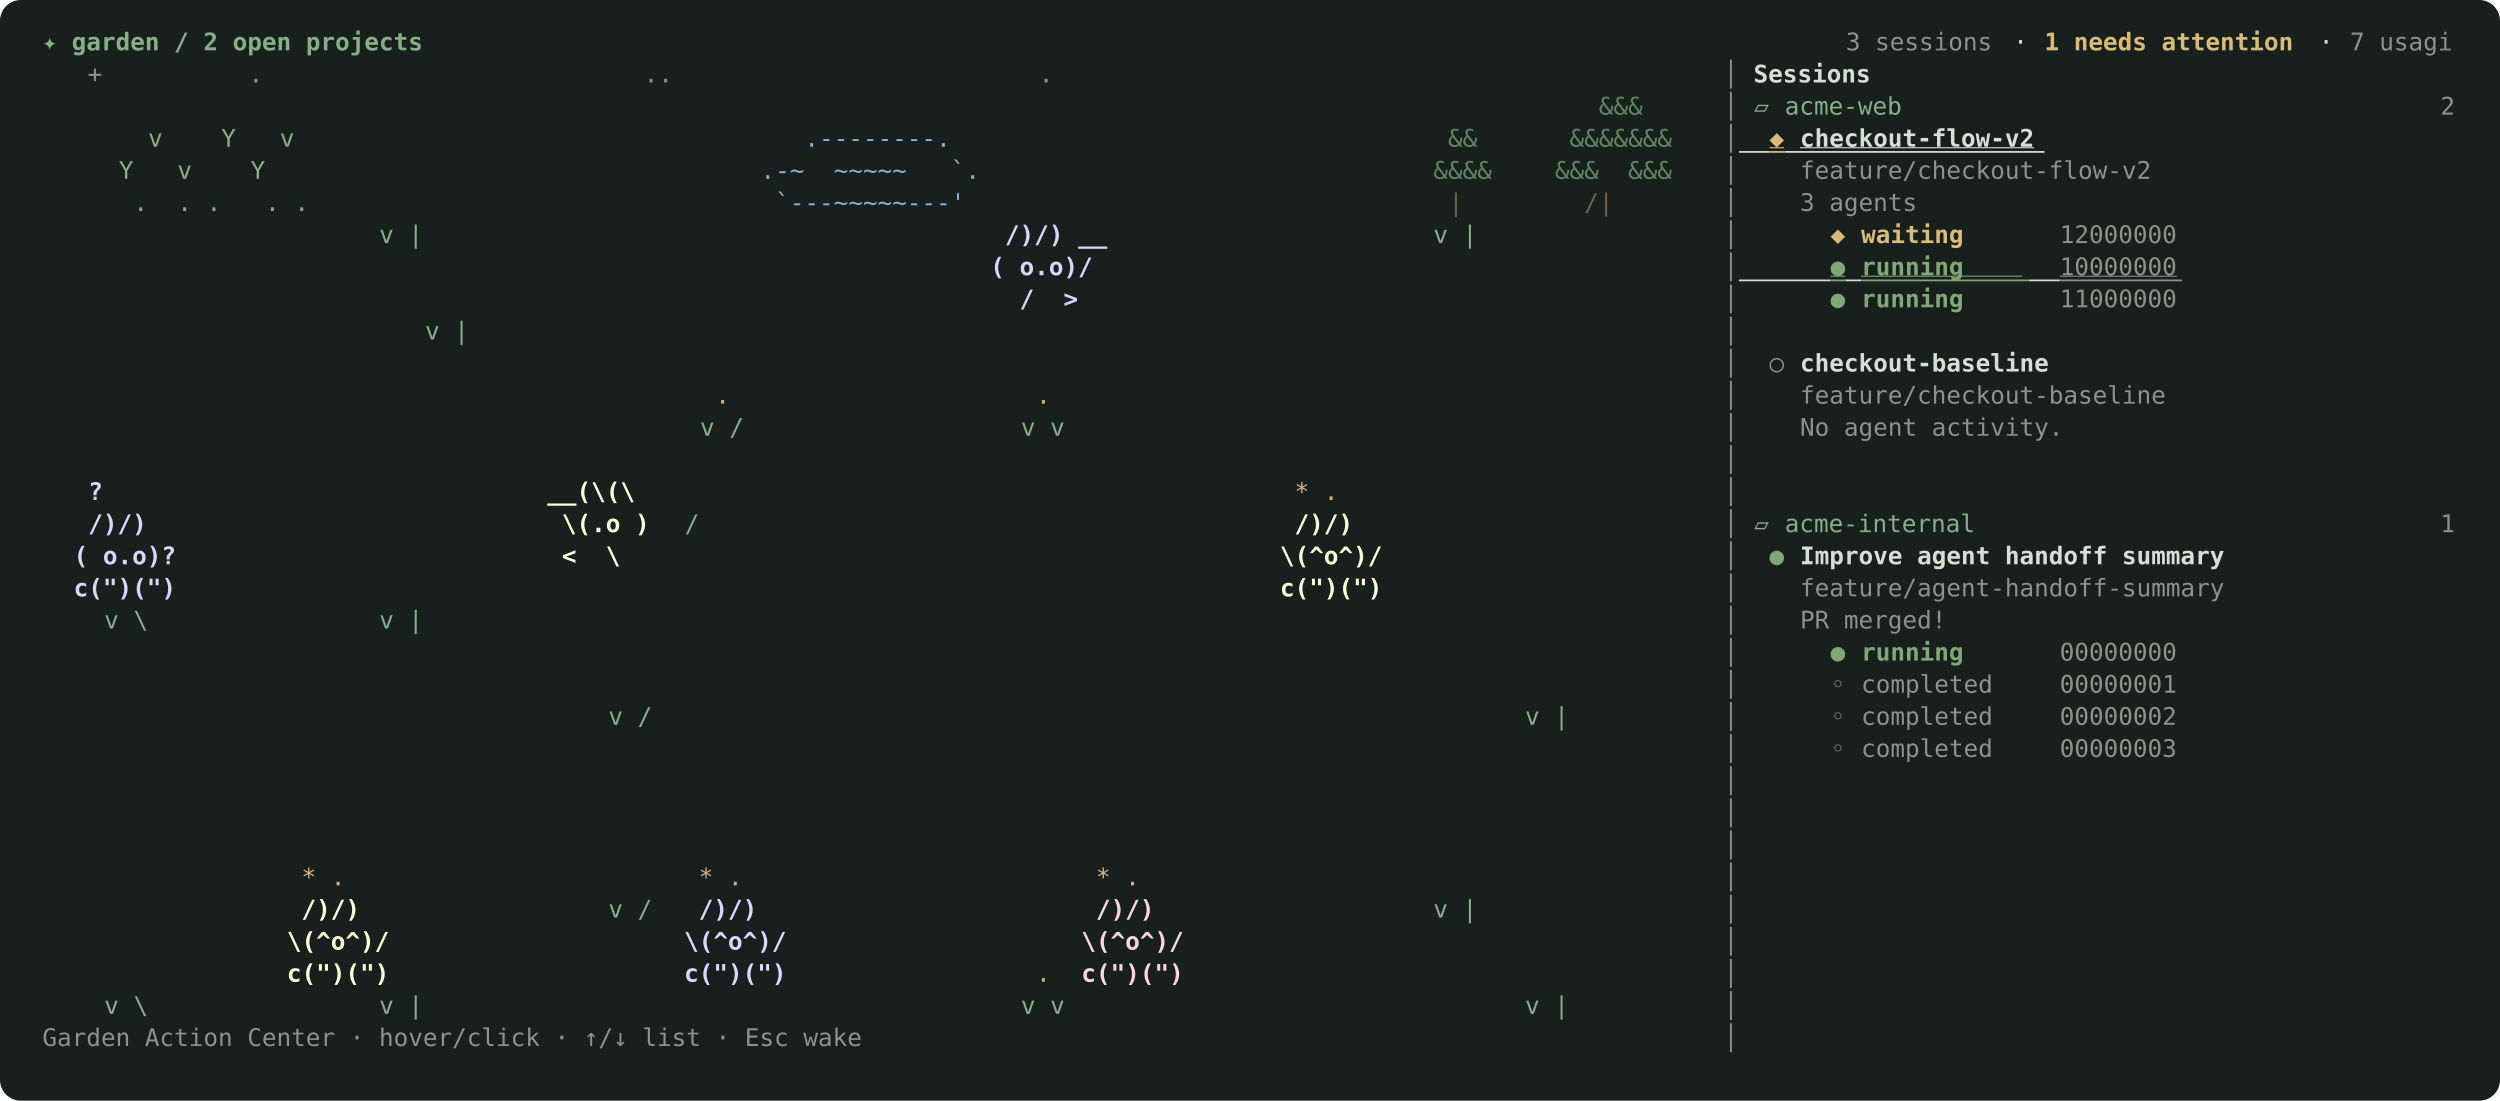
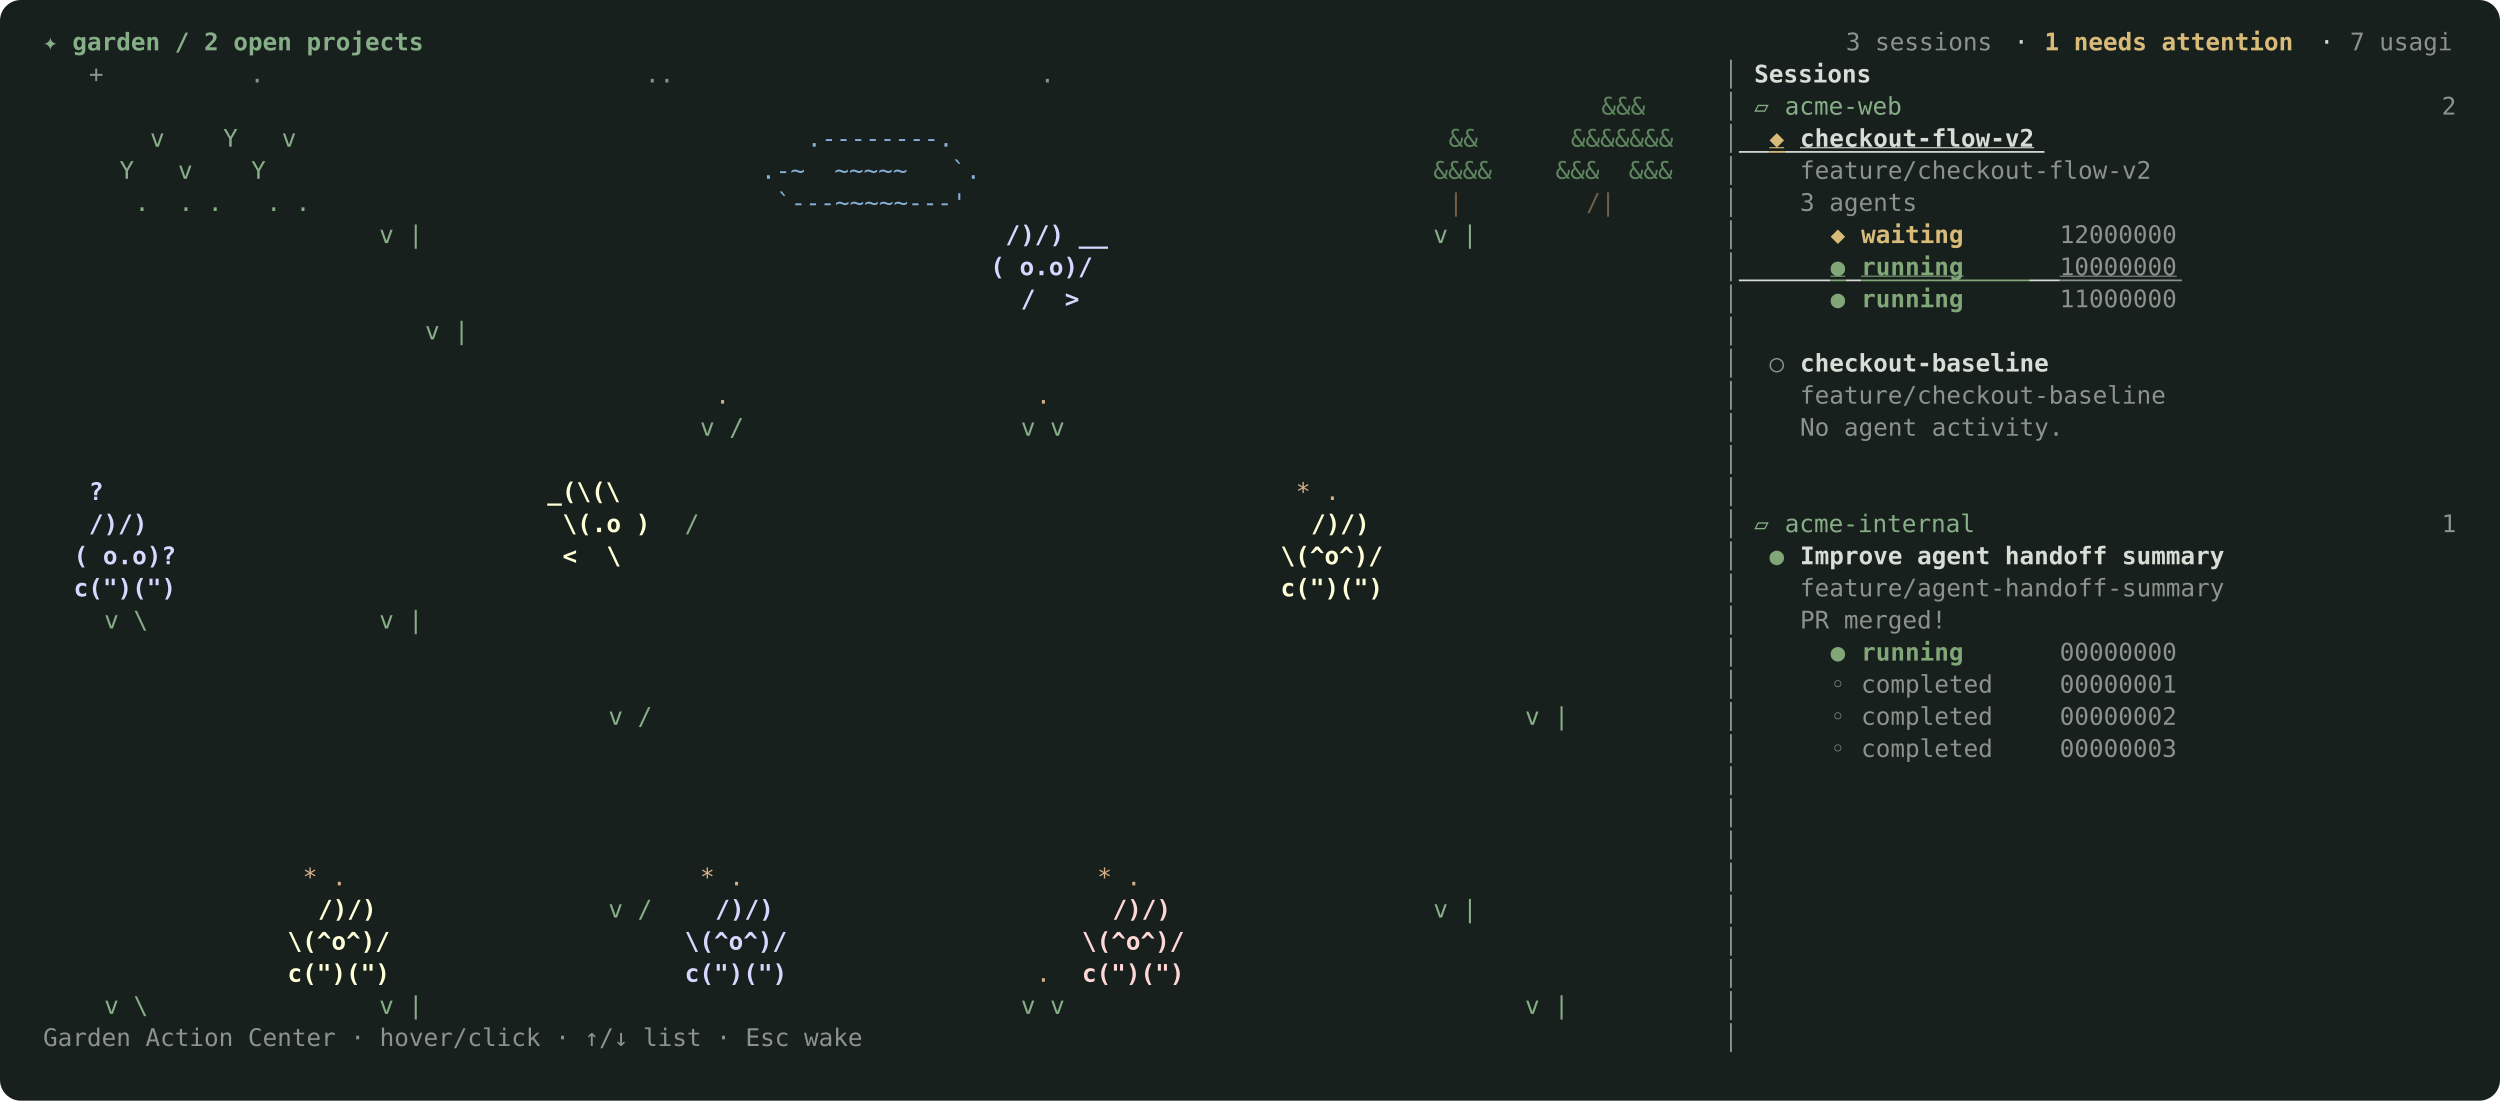
<svg xmlns="http://www.w3.org/2000/svg" width="1440" height="634" viewBox="0 0 1440 634" role="img" aria-labelledby="title desc">
  <rect width="1440" height="634" rx="12" fill="#18201e" />
  <g font-family="Menlo, monospace" font-size="14" xml:space="preserve">
-     <text x="16.0" y="29.0" textLength="237.6" lengthAdjust="spacingAndGlyphs" fill="#87af87" font-weight="700"> ✦ garden / 2 open projects</text>
+     <text x="24.8" y="29.0" textLength="228.8" lengthAdjust="spacingAndGlyphs" fill="#87af87" font-weight="700">✦ garden / 2 open projects</text>
    <text x="1063.2" y="29.0" textLength="88.0" lengthAdjust="spacingAndGlyphs" fill="#d8ddd5" opacity="0.6">3 sessions</text>
-     <text x="1151.2" y="29.0" textLength="26.4" lengthAdjust="spacingAndGlyphs" fill="#d8ddd5"> · </text>
+     <text x="1160.0" y="29.0" textLength="8.8" lengthAdjust="spacingAndGlyphs" fill="#d8ddd5">·</text>
    <text x="1177.6" y="29.0" textLength="149.6" lengthAdjust="spacingAndGlyphs" fill="#d8bb79" font-weight="700">1 needs attention</text>
-     <text x="1327.2" y="29.0" textLength="26.4" lengthAdjust="spacingAndGlyphs" fill="#d8ddd5"> · </text>
+     <text x="1336.0" y="29.0" textLength="8.8" lengthAdjust="spacingAndGlyphs" fill="#d8ddd5">·</text>
    <text x="1353.6" y="29.0" textLength="61.6" lengthAdjust="spacingAndGlyphs" fill="#d8ddd5" opacity="0.6">7 usagi</text>
-     <text x="33.6" y="47.5" textLength="941.6" lengthAdjust="spacingAndGlyphs" fill="#d8ddd5" opacity="0.6">  +          .                          ..                         .                                       </text>
+     <text x="51.2" y="47.5" textLength="580.8" lengthAdjust="spacingAndGlyphs" fill="#d8ddd5" opacity="0.6">+          .                          ..                         .</text>
    <text x="992.8" y="47.5" textLength="8.8" lengthAdjust="spacingAndGlyphs" fill="#d8ddd5" opacity="0.6">│</text>
-     <text x="1001.6" y="47.5" textLength="79.2" lengthAdjust="spacingAndGlyphs" fill="#d8ddd5" font-weight="700"> Sessions</text>
-     <text x="887.2" y="66.0" textLength="61.6" lengthAdjust="spacingAndGlyphs" fill="#5f875f">    &amp;&amp;&amp;</text>
+     <text x="1010.4" y="47.5" textLength="70.4" lengthAdjust="spacingAndGlyphs" fill="#d8ddd5" font-weight="700">Sessions</text>
+     <text x="922.4" y="66.0" textLength="26.4" lengthAdjust="spacingAndGlyphs" fill="#5f875f">&amp;&amp;&amp;</text>
    <text x="992.8" y="66.0" textLength="8.8" lengthAdjust="spacingAndGlyphs" fill="#d8ddd5" opacity="0.6">│</text>
    <text x="1010.4" y="66.0" textLength="8.8" lengthAdjust="spacingAndGlyphs" fill="#87af87">▱</text>
-     <text x="1028.0" y="66.0" textLength="360.8" lengthAdjust="spacingAndGlyphs" fill="#87af87">acme-web                                 </text>
-     <text x="1388.8" y="66.0" textLength="26.4" lengthAdjust="spacingAndGlyphs" fill="#d8ddd5" opacity="0.6">  2</text>
-     <text x="60.0" y="84.5" textLength="114.4" lengthAdjust="spacingAndGlyphs" fill="#87af87">   v    Y   v</text>
-     <text x="429.6" y="84.5" textLength="123.2" lengthAdjust="spacingAndGlyphs" fill="#87afd7">    .--------.</text>
-     <text x="825.6" y="84.5" textLength="26.4" lengthAdjust="spacingAndGlyphs" fill="#5f875f"> &amp;&amp;</text>
-     <text x="887.2" y="84.5" textLength="79.2" lengthAdjust="spacingAndGlyphs" fill="#5f875f">  &amp;&amp;&amp;&amp;&amp;&amp;&amp;</text>
+     <text x="1028.0" y="66.0" textLength="70.4" lengthAdjust="spacingAndGlyphs" fill="#87af87">acme-web</text>
+     <text x="1406.4" y="66.0" textLength="8.8" lengthAdjust="spacingAndGlyphs" fill="#d8ddd5" opacity="0.6">2</text>
+     <text x="86.4" y="84.5" textLength="88.0" lengthAdjust="spacingAndGlyphs" fill="#87af87">v    Y   v</text>
+     <text x="464.8" y="84.5" textLength="88.0" lengthAdjust="spacingAndGlyphs" fill="#87afd7">.--------.</text>
+     <text x="834.4" y="84.5" textLength="17.6" lengthAdjust="spacingAndGlyphs" fill="#5f875f">&amp;&amp;</text>
+     <text x="904.8" y="84.5" textLength="61.6" lengthAdjust="spacingAndGlyphs" fill="#5f875f">&amp;&amp;&amp;&amp;&amp;&amp;&amp;</text>
    <text x="992.8" y="84.5" textLength="8.8" lengthAdjust="spacingAndGlyphs" fill="#d8ddd5" opacity="0.6">│</text>
    <line x1="1001.6" x2="1019.2" y1="87.5" y2="87.5" stroke="#d8ddd5" stroke-width="1" opacity="1" />
    <text x="1019.2" y="84.5" textLength="8.8" lengthAdjust="spacingAndGlyphs" fill="#d8bb79" text-decoration="underline">◆</text>
    <line x1="1019.2" x2="1028.0" y1="87.5" y2="87.5" stroke="#d8bb79" stroke-width="1" opacity="1" />
    <line x1="1028.0" x2="1036.8" y1="87.5" y2="87.5" stroke="#d8ddd5" stroke-width="1" opacity="1" />
    <text x="1036.8" y="84.5" textLength="140.8" lengthAdjust="spacingAndGlyphs" fill="#d8ddd5" font-weight="700" text-decoration="underline">checkout-flow-v2</text>
    <line x1="1036.8" x2="1177.6" y1="87.5" y2="87.5" stroke="#d8ddd5" stroke-width="1" opacity="1" />
-     <text x="60.0" y="103.0" textLength="96.8" lengthAdjust="spacingAndGlyphs" fill="#87af87"> Y   v    Y</text>
-     <text x="429.6" y="103.0" textLength="140.8" lengthAdjust="spacingAndGlyphs" fill="#87afd7"> .-~  ~~~~~   `.</text>
+     <text x="68.8" y="103.0" textLength="88.0" lengthAdjust="spacingAndGlyphs" fill="#87af87">Y   v    Y</text>
+     <text x="438.4" y="103.0" textLength="132.0" lengthAdjust="spacingAndGlyphs" fill="#87afd7">.-~  ~~~~~   `.</text>
    <text x="825.6" y="103.0" textLength="35.2" lengthAdjust="spacingAndGlyphs" fill="#5f875f">&amp;&amp;&amp;&amp;</text>
-     <text x="887.2" y="103.0" textLength="79.2" lengthAdjust="spacingAndGlyphs" fill="#5f875f"> &amp;&amp;&amp;  &amp;&amp;&amp;</text>
+     <text x="896.0" y="103.0" textLength="70.4" lengthAdjust="spacingAndGlyphs" fill="#5f875f">&amp;&amp;&amp;  &amp;&amp;&amp;</text>
    <text x="992.8" y="103.0" textLength="8.8" lengthAdjust="spacingAndGlyphs" fill="#d8ddd5" opacity="0.6">│</text>
    <text x="1036.8" y="103.0" textLength="211.2" lengthAdjust="spacingAndGlyphs" fill="#d8ddd5" opacity="0.6">feature/checkout-flow-v2</text>
-     <text x="60.0" y="121.5" textLength="123.2" lengthAdjust="spacingAndGlyphs" fill="#87af87">  .  . .   . .</text>
-     <text x="429.6" y="121.5" textLength="132.0" lengthAdjust="spacingAndGlyphs" fill="#87afd7">  `---~~~~~---'</text>
+     <text x="77.6" y="121.5" textLength="105.6" lengthAdjust="spacingAndGlyphs" fill="#87af87">.  . .   . .</text>
+     <text x="447.2" y="121.5" textLength="114.4" lengthAdjust="spacingAndGlyphs" fill="#87afd7">`---~~~~~---'</text>
    <text x="834.4" y="121.5" textLength="8.8" lengthAdjust="spacingAndGlyphs" fill="#af875f" opacity="0.6">|</text>
-     <text x="887.2" y="121.5" textLength="44.0" lengthAdjust="spacingAndGlyphs" fill="#af875f" opacity="0.6">   /|</text>
+     <text x="913.6" y="121.5" textLength="17.6" lengthAdjust="spacingAndGlyphs" fill="#af875f" opacity="0.6">/|</text>
    <text x="992.8" y="121.5" textLength="8.8" lengthAdjust="spacingAndGlyphs" fill="#d8ddd5" opacity="0.6">│</text>
    <text x="1036.8" y="121.5" textLength="70.4" lengthAdjust="spacingAndGlyphs" fill="#d8ddd5" opacity="0.6">3 agents</text>
    <text x="218.4" y="140.0" textLength="26.4" lengthAdjust="spacingAndGlyphs" fill="#87af87">v |</text>
-     <text x="570.4" y="140.0" textLength="70.4" lengthAdjust="spacingAndGlyphs" fill="#d7d7ff" font-weight="700"> /)/) __</text>
+     <text x="579.2" y="140.0" textLength="61.6" lengthAdjust="spacingAndGlyphs" fill="#d7d7ff" font-weight="700">/)/) __</text>
    <text x="825.6" y="140.0" textLength="26.4" lengthAdjust="spacingAndGlyphs" fill="#87af87">v |</text>
    <text x="992.8" y="140.0" textLength="8.8" lengthAdjust="spacingAndGlyphs" fill="#d8ddd5" opacity="0.6">│</text>
    <text x="1054.4" y="140.0" textLength="8.8" lengthAdjust="spacingAndGlyphs" fill="#d8bb79" font-weight="700">◆</text>
-     <text x="1072.0" y="140.0" textLength="96.8" lengthAdjust="spacingAndGlyphs" fill="#d8bb79" font-weight="700">waiting    </text>
+     <text x="1072.0" y="140.0" textLength="61.6" lengthAdjust="spacingAndGlyphs" fill="#d8bb79" font-weight="700">waiting</text>
    <text x="1186.4" y="140.0" textLength="70.4" lengthAdjust="spacingAndGlyphs" fill="#d8ddd5" opacity="0.6">12000000</text>
    <text x="570.4" y="158.5" textLength="61.6" lengthAdjust="spacingAndGlyphs" fill="#d7d7ff" font-weight="700">( o.o)/</text>
    <text x="992.8" y="158.5" textLength="8.8" lengthAdjust="spacingAndGlyphs" fill="#d8ddd5" opacity="0.6">│</text>
    <line x1="1001.6" x2="1054.4" y1="161.5" y2="161.5" stroke="#d8ddd5" stroke-width="1" opacity="1" />
    <text x="1054.4" y="158.5" textLength="8.8" lengthAdjust="spacingAndGlyphs" fill="#81a778" font-weight="700" text-decoration="underline">●</text>
    <line x1="1054.4" x2="1063.2" y1="161.5" y2="161.5" stroke="#81a778" stroke-width="1" opacity="1" />
    <line x1="1063.2" x2="1072.0" y1="161.5" y2="161.5" stroke="#d8ddd5" stroke-width="1" opacity="1" />
-     <text x="1072.0" y="158.5" textLength="96.8" lengthAdjust="spacingAndGlyphs" fill="#81a778" font-weight="700" text-decoration="underline">running    </text>
+     <text x="1072.0" y="158.5" textLength="61.6" lengthAdjust="spacingAndGlyphs" fill="#81a778" font-weight="700" text-decoration="underline">running</text>
    <line x1="1072.0" x2="1168.8" y1="161.5" y2="161.5" stroke="#81a778" stroke-width="1" opacity="1" />
    <line x1="1168.8" x2="1186.4" y1="161.5" y2="161.5" stroke="#d8ddd5" stroke-width="1" opacity="1" />
    <text x="1186.4" y="158.5" textLength="70.4" lengthAdjust="spacingAndGlyphs" fill="#d8ddd5" opacity="0.6" text-decoration="underline">10000000</text>
    <line x1="1186.4" x2="1256.8" y1="161.5" y2="161.5" stroke="#d8ddd5" stroke-width="1" opacity="0.6" />
-     <text x="570.4" y="177.0" textLength="52.8" lengthAdjust="spacingAndGlyphs" fill="#d7d7ff" font-weight="700">  /  &gt;</text>
+     <text x="588.0" y="177.0" textLength="35.2" lengthAdjust="spacingAndGlyphs" fill="#d7d7ff" font-weight="700">/  &gt;</text>
    <text x="992.8" y="177.0" textLength="8.8" lengthAdjust="spacingAndGlyphs" fill="#d8ddd5" opacity="0.6">│</text>
    <text x="1054.4" y="177.0" textLength="8.8" lengthAdjust="spacingAndGlyphs" fill="#81a778" font-weight="700">●</text>
-     <text x="1072.0" y="177.0" textLength="96.8" lengthAdjust="spacingAndGlyphs" fill="#81a778" font-weight="700">running    </text>
+     <text x="1072.0" y="177.0" textLength="61.6" lengthAdjust="spacingAndGlyphs" fill="#81a778" font-weight="700">running</text>
    <text x="1186.4" y="177.0" textLength="70.4" lengthAdjust="spacingAndGlyphs" fill="#d8ddd5" opacity="0.6">11000000</text>
    <text x="244.8" y="195.5" textLength="26.4" lengthAdjust="spacingAndGlyphs" fill="#87af87">v |</text>
    <text x="992.8" y="195.5" textLength="8.8" lengthAdjust="spacingAndGlyphs" fill="#d8ddd5" opacity="0.6">│</text>
    <text x="992.8" y="214.0" textLength="8.8" lengthAdjust="spacingAndGlyphs" fill="#d8ddd5" opacity="0.6">│</text>
    <text x="1019.2" y="214.0" textLength="8.8" lengthAdjust="spacingAndGlyphs" fill="#d8ddd5" opacity="0.6">○</text>
    <text x="1036.8" y="214.0" textLength="149.6" lengthAdjust="spacingAndGlyphs" fill="#d8ddd5" font-weight="700">checkout-baseline</text>
    <text x="412.0" y="232.5" textLength="8.8" lengthAdjust="spacingAndGlyphs" fill="#d7af87">.</text>
    <text x="596.8" y="232.5" textLength="8.8" lengthAdjust="spacingAndGlyphs" fill="#d7af87">.</text>
    <text x="992.8" y="232.5" textLength="8.8" lengthAdjust="spacingAndGlyphs" fill="#d8ddd5" opacity="0.6">│</text>
    <text x="1036.8" y="232.5" textLength="220.0" lengthAdjust="spacingAndGlyphs" fill="#d8ddd5" opacity="0.6">feature/checkout-baseline</text>
    <text x="403.2" y="251.0" textLength="26.4" lengthAdjust="spacingAndGlyphs" fill="#87af87">v /</text>
    <text x="588.0" y="251.0" textLength="26.4" lengthAdjust="spacingAndGlyphs" fill="#87af87">v v</text>
    <text x="992.8" y="251.0" textLength="8.8" lengthAdjust="spacingAndGlyphs" fill="#d8ddd5" opacity="0.6">│</text>
    <text x="1036.8" y="251.0" textLength="158.4" lengthAdjust="spacingAndGlyphs" fill="#d8ddd5" opacity="0.6">No agent activity.</text>
    <text x="992.8" y="269.5" textLength="8.8" lengthAdjust="spacingAndGlyphs" fill="#d8ddd5" opacity="0.6">│</text>
-     <text x="42.4" y="288.0" textLength="17.6" lengthAdjust="spacingAndGlyphs" fill="#d7d7ff" font-weight="700"> ?</text>
-     <text x="315.2" y="288.0" textLength="52.8" lengthAdjust="spacingAndGlyphs" fill="#ffffd7" font-weight="700">__(\(\</text>
-     <text x="728.8" y="288.0" textLength="61.6" lengthAdjust="spacingAndGlyphs" fill="#d7af87">  * .  </text>
+     <text x="51.2" y="288.0" textLength="8.8" lengthAdjust="spacingAndGlyphs" fill="#d7d7ff" font-weight="700">?</text>
+     <text x="315.2" y="288.0" textLength="44.0" lengthAdjust="spacingAndGlyphs" fill="#ffffd7" font-weight="700">_(\(\</text>
+     <text x="746.4" y="288.0" textLength="26.4" lengthAdjust="spacingAndGlyphs" fill="#d7af87">* .</text>
    <text x="992.8" y="288.0" textLength="8.8" lengthAdjust="spacingAndGlyphs" fill="#d8ddd5" opacity="0.6">│</text>
-     <text x="42.4" y="306.5" textLength="44.0" lengthAdjust="spacingAndGlyphs" fill="#d7d7ff" font-weight="700"> /)/)</text>
-     <text x="315.2" y="306.5" textLength="61.6" lengthAdjust="spacingAndGlyphs" fill="#ffffd7" font-weight="700"> \(.o )</text>
+     <text x="51.2" y="306.5" textLength="35.2" lengthAdjust="spacingAndGlyphs" fill="#d7d7ff" font-weight="700">/)/)</text>
+     <text x="324.0" y="306.5" textLength="52.8" lengthAdjust="spacingAndGlyphs" fill="#ffffd7" font-weight="700">\(.o )</text>
    <text x="394.4" y="306.5" textLength="8.8" lengthAdjust="spacingAndGlyphs" fill="#87af87">/</text>
-     <text x="728.8" y="306.5" textLength="52.8" lengthAdjust="spacingAndGlyphs" fill="#ffffd7" font-weight="700">  /)/)</text>
+     <text x="755.2" y="306.5" textLength="35.2" lengthAdjust="spacingAndGlyphs" fill="#ffffd7" font-weight="700">/)/)</text>
    <text x="992.8" y="306.5" textLength="8.8" lengthAdjust="spacingAndGlyphs" fill="#d8ddd5" opacity="0.6">│</text>
    <text x="1010.4" y="306.5" textLength="8.8" lengthAdjust="spacingAndGlyphs" fill="#87af87">▱</text>
-     <text x="1028.0" y="306.5" textLength="360.8" lengthAdjust="spacingAndGlyphs" fill="#87af87">acme-internal                            </text>
-     <text x="1388.8" y="306.5" textLength="26.4" lengthAdjust="spacingAndGlyphs" fill="#d8ddd5" opacity="0.6">  1</text>
+     <text x="1028.0" y="306.5" textLength="114.4" lengthAdjust="spacingAndGlyphs" fill="#87af87">acme-internal</text>
+     <text x="1406.4" y="306.5" textLength="8.8" lengthAdjust="spacingAndGlyphs" fill="#d8ddd5" opacity="0.6">1</text>
    <text x="42.4" y="325.0" textLength="61.6" lengthAdjust="spacingAndGlyphs" fill="#d7d7ff" font-weight="700">( o.o)?</text>
-     <text x="315.2" y="325.0" textLength="52.8" lengthAdjust="spacingAndGlyphs" fill="#ffffd7" font-weight="700"> &lt;  \ </text>
-     <text x="728.8" y="325.0" textLength="70.4" lengthAdjust="spacingAndGlyphs" fill="#ffffd7" font-weight="700"> \(^o^)/</text>
+     <text x="324.0" y="325.0" textLength="35.2" lengthAdjust="spacingAndGlyphs" fill="#ffffd7" font-weight="700">&lt;  \</text>
+     <text x="737.6" y="325.0" textLength="61.6" lengthAdjust="spacingAndGlyphs" fill="#ffffd7" font-weight="700">\(^o^)/</text>
    <text x="992.8" y="325.0" textLength="8.8" lengthAdjust="spacingAndGlyphs" fill="#d8ddd5" opacity="0.6">│</text>
    <text x="1019.2" y="325.0" textLength="8.8" lengthAdjust="spacingAndGlyphs" fill="#81a778" font-weight="700">●</text>
    <text x="1036.8" y="325.0" textLength="255.2" lengthAdjust="spacingAndGlyphs" fill="#d8ddd5" font-weight="700">Improve agent handoff summary</text>
    <text x="42.4" y="343.5" textLength="61.6" lengthAdjust="spacingAndGlyphs" fill="#d7d7ff" font-weight="700">c(")(")</text>
-     <text x="728.8" y="343.5" textLength="70.4" lengthAdjust="spacingAndGlyphs" fill="#ffffd7" font-weight="700"> c(")(")</text>
+     <text x="737.6" y="343.5" textLength="61.6" lengthAdjust="spacingAndGlyphs" fill="#ffffd7" font-weight="700">c(")(")</text>
    <text x="992.8" y="343.5" textLength="8.8" lengthAdjust="spacingAndGlyphs" fill="#d8ddd5" opacity="0.6">│</text>
    <text x="1036.8" y="343.5" textLength="255.2" lengthAdjust="spacingAndGlyphs" fill="#d8ddd5" opacity="0.6">feature/agent-handoff-summary</text>
    <text x="60.0" y="362.0" textLength="26.4" lengthAdjust="spacingAndGlyphs" fill="#87af87">v \</text>
    <text x="218.4" y="362.0" textLength="26.4" lengthAdjust="spacingAndGlyphs" fill="#87af87">v |</text>
    <text x="992.8" y="362.0" textLength="8.8" lengthAdjust="spacingAndGlyphs" fill="#d8ddd5" opacity="0.6">│</text>
    <text x="1036.8" y="362.0" textLength="88.0" lengthAdjust="spacingAndGlyphs" fill="#d8ddd5" opacity="0.6">PR merged!</text>
    <text x="992.8" y="380.5" textLength="8.8" lengthAdjust="spacingAndGlyphs" fill="#d8ddd5" opacity="0.6">│</text>
    <text x="1054.4" y="380.5" textLength="8.8" lengthAdjust="spacingAndGlyphs" fill="#81a778" font-weight="700">●</text>
-     <text x="1072.0" y="380.5" textLength="96.8" lengthAdjust="spacingAndGlyphs" fill="#81a778" font-weight="700">running    </text>
+     <text x="1072.0" y="380.5" textLength="61.6" lengthAdjust="spacingAndGlyphs" fill="#81a778" font-weight="700">running</text>
    <text x="1186.4" y="380.5" textLength="70.4" lengthAdjust="spacingAndGlyphs" fill="#d8ddd5" opacity="0.6">00000000</text>
    <text x="992.8" y="399.0" textLength="8.8" lengthAdjust="spacingAndGlyphs" fill="#d8ddd5" opacity="0.6">│</text>
    <text x="1054.4" y="399.0" textLength="8.8" lengthAdjust="spacingAndGlyphs" fill="#d8ddd5" opacity="0.6">◦</text>
-     <text x="1072.0" y="399.0" textLength="96.8" lengthAdjust="spacingAndGlyphs" fill="#d8ddd5" opacity="0.6">completed  </text>
+     <text x="1072.0" y="399.0" textLength="79.2" lengthAdjust="spacingAndGlyphs" fill="#d8ddd5" opacity="0.6">completed</text>
    <text x="1186.4" y="399.0" textLength="70.4" lengthAdjust="spacingAndGlyphs" fill="#d8ddd5" opacity="0.6">00000001</text>
    <text x="350.4" y="417.5" textLength="26.4" lengthAdjust="spacingAndGlyphs" fill="#87af87">v /</text>
    <text x="878.4" y="417.5" textLength="26.4" lengthAdjust="spacingAndGlyphs" fill="#87af87">v |</text>
    <text x="992.8" y="417.5" textLength="8.8" lengthAdjust="spacingAndGlyphs" fill="#d8ddd5" opacity="0.6">│</text>
    <text x="1054.4" y="417.5" textLength="8.8" lengthAdjust="spacingAndGlyphs" fill="#d8ddd5" opacity="0.6">◦</text>
-     <text x="1072.0" y="417.5" textLength="96.8" lengthAdjust="spacingAndGlyphs" fill="#d8ddd5" opacity="0.6">completed  </text>
+     <text x="1072.0" y="417.5" textLength="79.2" lengthAdjust="spacingAndGlyphs" fill="#d8ddd5" opacity="0.6">completed</text>
    <text x="1186.4" y="417.5" textLength="70.4" lengthAdjust="spacingAndGlyphs" fill="#d8ddd5" opacity="0.6">00000002</text>
    <text x="992.8" y="436.0" textLength="8.8" lengthAdjust="spacingAndGlyphs" fill="#d8ddd5" opacity="0.6">│</text>
    <text x="1054.4" y="436.0" textLength="8.8" lengthAdjust="spacingAndGlyphs" fill="#d8ddd5" opacity="0.6">◦</text>
-     <text x="1072.0" y="436.0" textLength="96.8" lengthAdjust="spacingAndGlyphs" fill="#d8ddd5" opacity="0.6">completed  </text>
+     <text x="1072.0" y="436.0" textLength="79.2" lengthAdjust="spacingAndGlyphs" fill="#d8ddd5" opacity="0.6">completed</text>
    <text x="1186.4" y="436.0" textLength="70.4" lengthAdjust="spacingAndGlyphs" fill="#d8ddd5" opacity="0.6">00000003</text>
    <text x="992.8" y="454.5" textLength="8.8" lengthAdjust="spacingAndGlyphs" fill="#d8ddd5" opacity="0.6">│</text>
    <text x="992.8" y="473.0" textLength="8.8" lengthAdjust="spacingAndGlyphs" fill="#d8ddd5" opacity="0.6">│</text>
    <text x="992.8" y="491.5" textLength="8.8" lengthAdjust="spacingAndGlyphs" fill="#d8ddd5" opacity="0.6">│</text>
-     <text x="156.8" y="510.0" textLength="61.6" lengthAdjust="spacingAndGlyphs" fill="#d7af87">  * .  </text>
-     <text x="385.6" y="510.0" textLength="61.6" lengthAdjust="spacingAndGlyphs" fill="#d7af87">  * .  </text>
-     <text x="614.4" y="510.0" textLength="61.6" lengthAdjust="spacingAndGlyphs" fill="#d7af87">  * .  </text>
+     <text x="174.4" y="510.0" textLength="26.4" lengthAdjust="spacingAndGlyphs" fill="#d7af87">* .</text>
+     <text x="403.2" y="510.0" textLength="26.4" lengthAdjust="spacingAndGlyphs" fill="#d7af87">* .</text>
+     <text x="632.0" y="510.0" textLength="26.4" lengthAdjust="spacingAndGlyphs" fill="#d7af87">* .</text>
    <text x="992.8" y="510.0" textLength="8.8" lengthAdjust="spacingAndGlyphs" fill="#d8ddd5" opacity="0.6">│</text>
-     <text x="156.8" y="528.5" textLength="52.8" lengthAdjust="spacingAndGlyphs" fill="#ffffd7" font-weight="700">  /)/)</text>
+     <text x="183.2" y="528.5" textLength="35.2" lengthAdjust="spacingAndGlyphs" fill="#ffffd7" font-weight="700">/)/)</text>
    <text x="350.4" y="528.5" textLength="26.4" lengthAdjust="spacingAndGlyphs" fill="#87af87">v /</text>
-     <text x="385.6" y="528.5" textLength="52.8" lengthAdjust="spacingAndGlyphs" fill="#d7d7ff" font-weight="700">  /)/)</text>
-     <text x="614.4" y="528.5" textLength="52.8" lengthAdjust="spacingAndGlyphs" fill="#ffd7d7" font-weight="700">  /)/)</text>
+     <text x="412.0" y="528.5" textLength="35.2" lengthAdjust="spacingAndGlyphs" fill="#d7d7ff" font-weight="700">/)/)</text>
+     <text x="640.8" y="528.5" textLength="35.2" lengthAdjust="spacingAndGlyphs" fill="#ffd7d7" font-weight="700">/)/)</text>
    <text x="825.6" y="528.5" textLength="26.4" lengthAdjust="spacingAndGlyphs" fill="#87af87">v |</text>
    <text x="992.8" y="528.5" textLength="8.8" lengthAdjust="spacingAndGlyphs" fill="#d8ddd5" opacity="0.6">│</text>
-     <text x="156.8" y="547.0" textLength="70.4" lengthAdjust="spacingAndGlyphs" fill="#ffffd7" font-weight="700"> \(^o^)/</text>
-     <text x="385.6" y="547.0" textLength="70.4" lengthAdjust="spacingAndGlyphs" fill="#d7d7ff" font-weight="700"> \(^o^)/</text>
-     <text x="614.4" y="547.0" textLength="70.4" lengthAdjust="spacingAndGlyphs" fill="#ffd7d7" font-weight="700"> \(^o^)/</text>
+     <text x="165.6" y="547.0" textLength="61.6" lengthAdjust="spacingAndGlyphs" fill="#ffffd7" font-weight="700">\(^o^)/</text>
+     <text x="394.4" y="547.0" textLength="61.6" lengthAdjust="spacingAndGlyphs" fill="#d7d7ff" font-weight="700">\(^o^)/</text>
+     <text x="623.2" y="547.0" textLength="61.6" lengthAdjust="spacingAndGlyphs" fill="#ffd7d7" font-weight="700">\(^o^)/</text>
    <text x="992.8" y="547.0" textLength="8.8" lengthAdjust="spacingAndGlyphs" fill="#d8ddd5" opacity="0.6">│</text>
-     <text x="156.8" y="565.5" textLength="70.4" lengthAdjust="spacingAndGlyphs" fill="#ffffd7" font-weight="700"> c(")(")</text>
-     <text x="385.6" y="565.5" textLength="70.4" lengthAdjust="spacingAndGlyphs" fill="#d7d7ff" font-weight="700"> c(")(")</text>
+     <text x="165.6" y="565.5" textLength="61.6" lengthAdjust="spacingAndGlyphs" fill="#ffffd7" font-weight="700">c(")(")</text>
+     <text x="394.4" y="565.5" textLength="61.6" lengthAdjust="spacingAndGlyphs" fill="#d7d7ff" font-weight="700">c(")(")</text>
    <text x="596.8" y="565.5" textLength="8.8" lengthAdjust="spacingAndGlyphs" fill="#d7af87">.</text>
-     <text x="614.4" y="565.5" textLength="70.4" lengthAdjust="spacingAndGlyphs" fill="#ffd7d7" font-weight="700"> c(")(")</text>
+     <text x="623.2" y="565.5" textLength="61.6" lengthAdjust="spacingAndGlyphs" fill="#ffd7d7" font-weight="700">c(")(")</text>
    <text x="992.8" y="565.5" textLength="8.8" lengthAdjust="spacingAndGlyphs" fill="#d8ddd5" opacity="0.6">│</text>
    <text x="60.0" y="584.0" textLength="26.4" lengthAdjust="spacingAndGlyphs" fill="#87af87">v \</text>
    <text x="218.4" y="584.0" textLength="26.4" lengthAdjust="spacingAndGlyphs" fill="#87af87">v |</text>
    <text x="588.0" y="584.0" textLength="26.4" lengthAdjust="spacingAndGlyphs" fill="#87af87">v v</text>
    <text x="878.4" y="584.0" textLength="26.4" lengthAdjust="spacingAndGlyphs" fill="#87af87">v |</text>
    <text x="992.8" y="584.0" textLength="8.8" lengthAdjust="spacingAndGlyphs" fill="#d8ddd5" opacity="0.6">│</text>
-     <text x="16.0" y="602.5" textLength="501.6" lengthAdjust="spacingAndGlyphs" fill="#d8ddd5" opacity="0.6"> Garden Action Center · hover/click · ↑/↓ list · Esc wake</text>
+     <text x="24.8" y="602.5" textLength="492.8" lengthAdjust="spacingAndGlyphs" fill="#d8ddd5" opacity="0.6">Garden Action Center · hover/click · ↑/↓ list · Esc wake</text>
    <text x="992.8" y="602.5" textLength="8.8" lengthAdjust="spacingAndGlyphs" fill="#d8ddd5" opacity="0.6">│</text>
  </g>
</svg>
